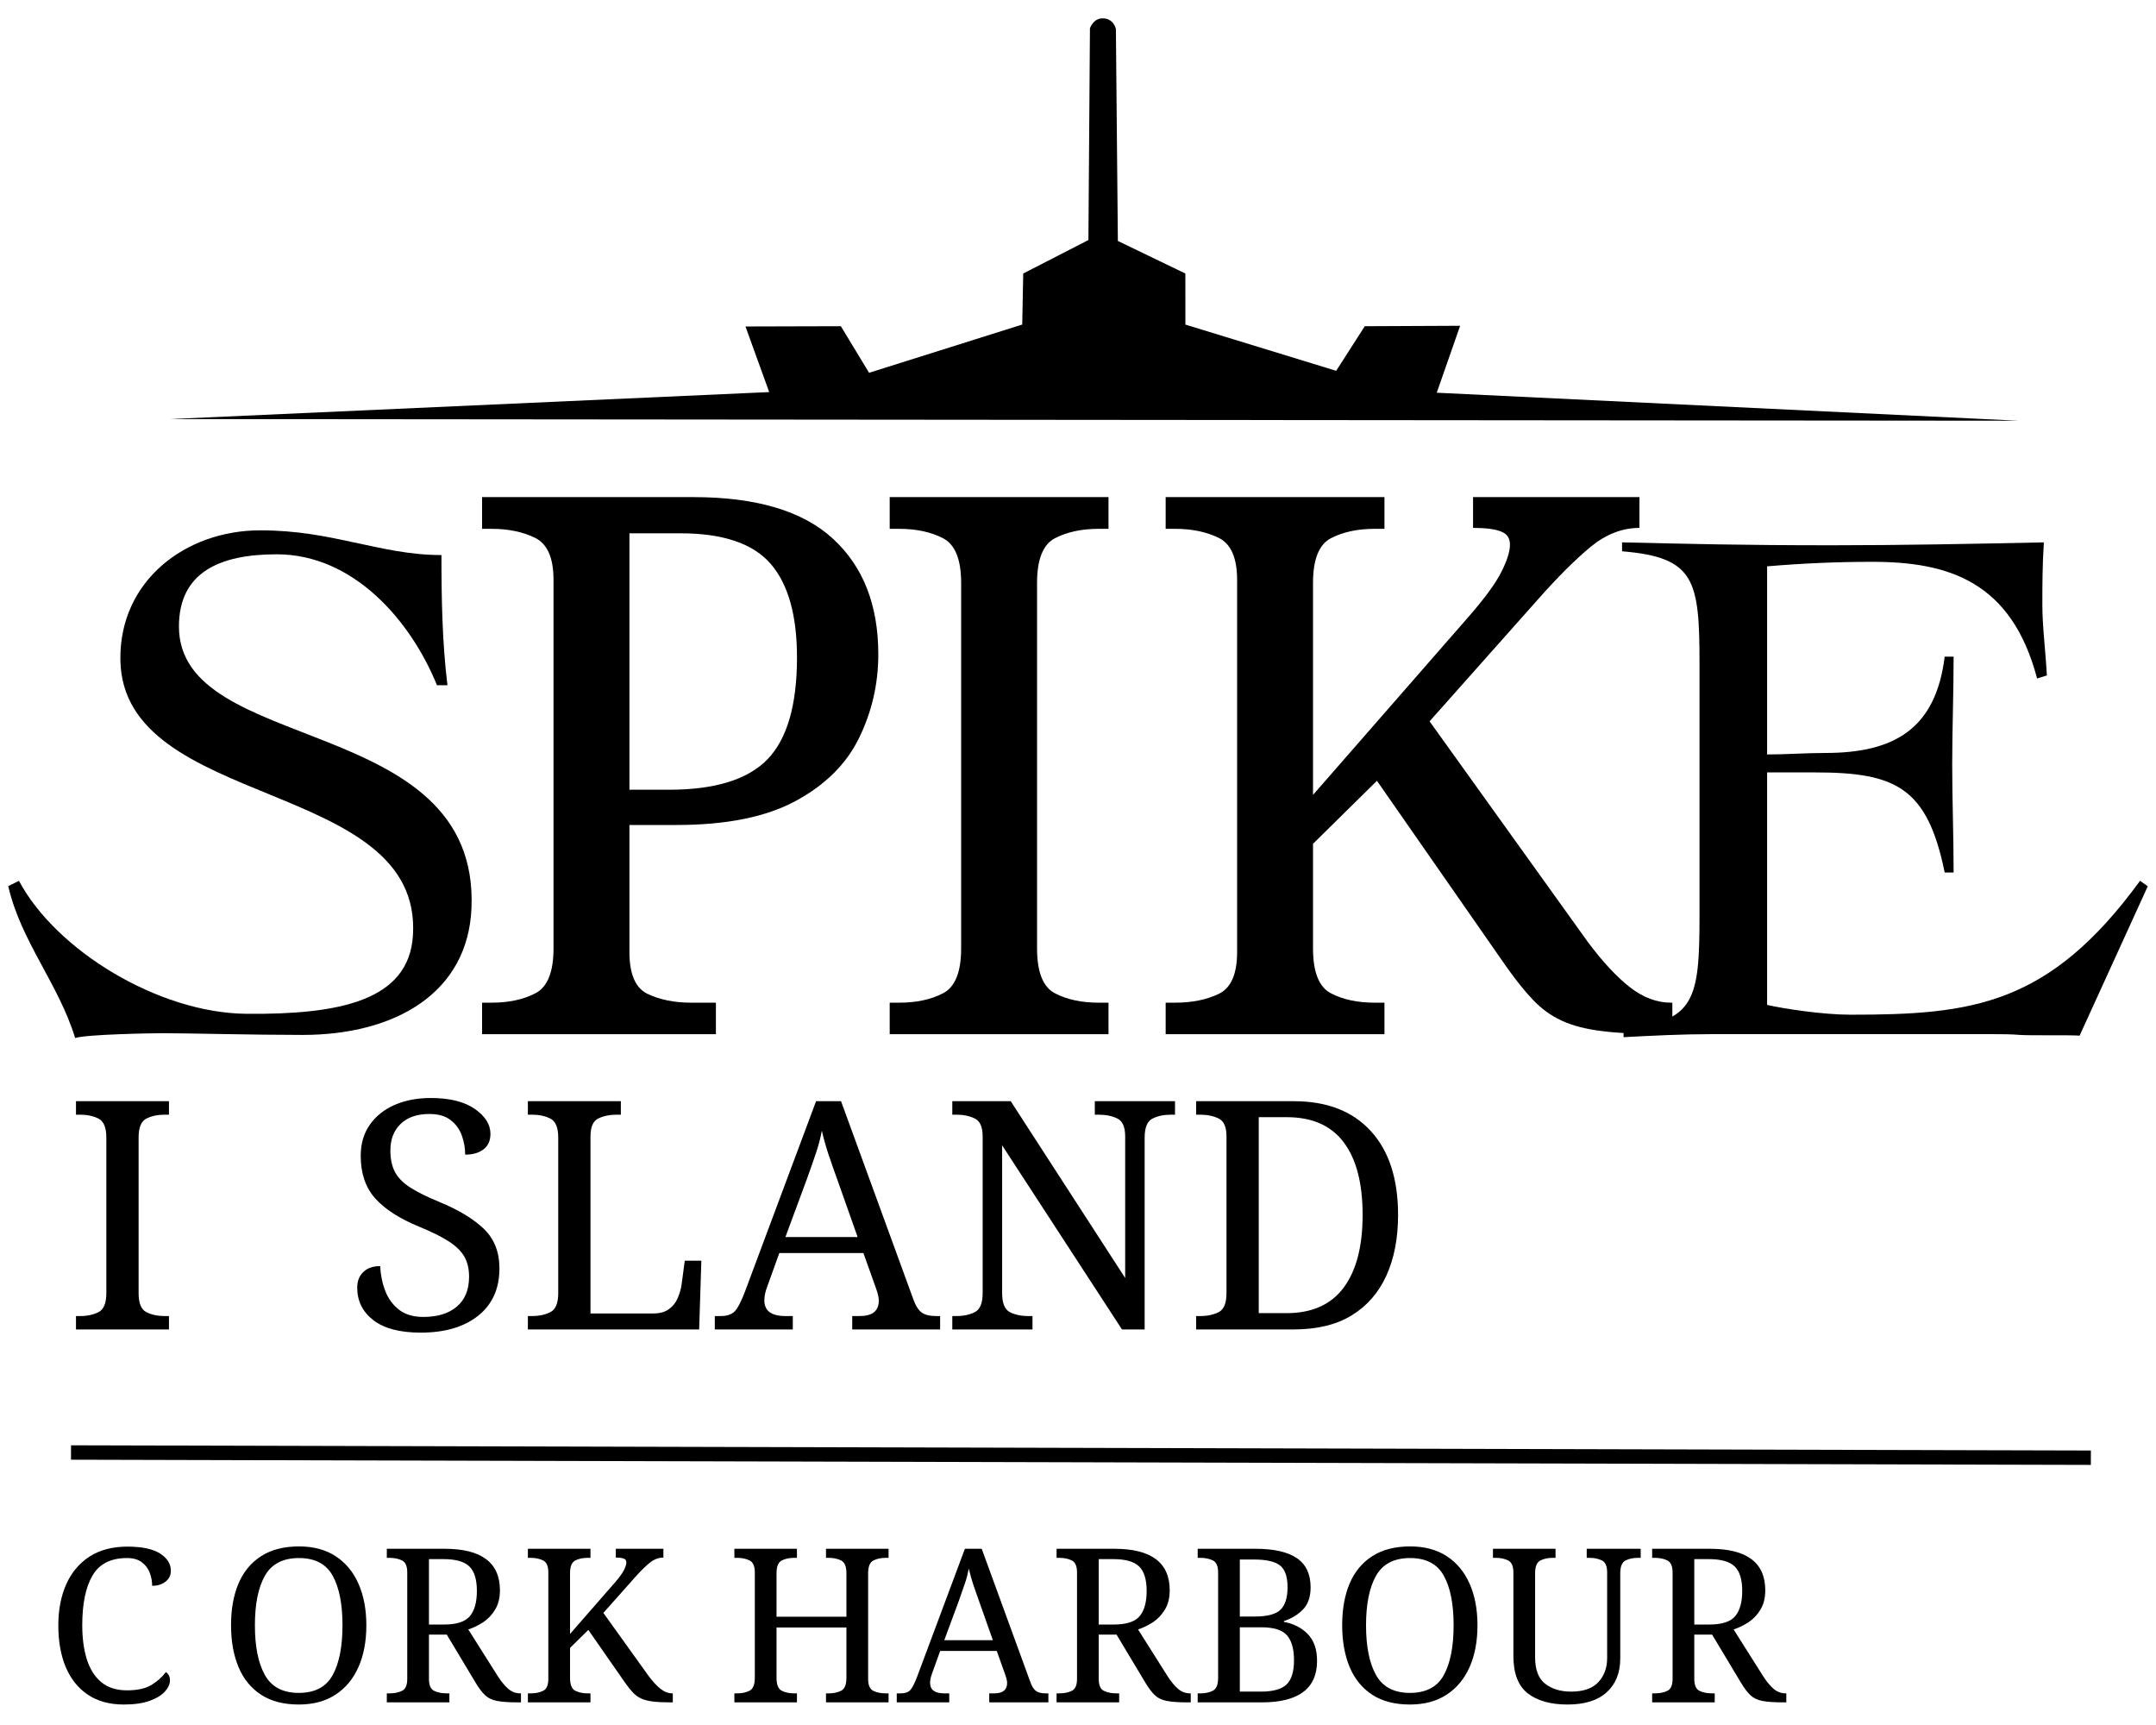
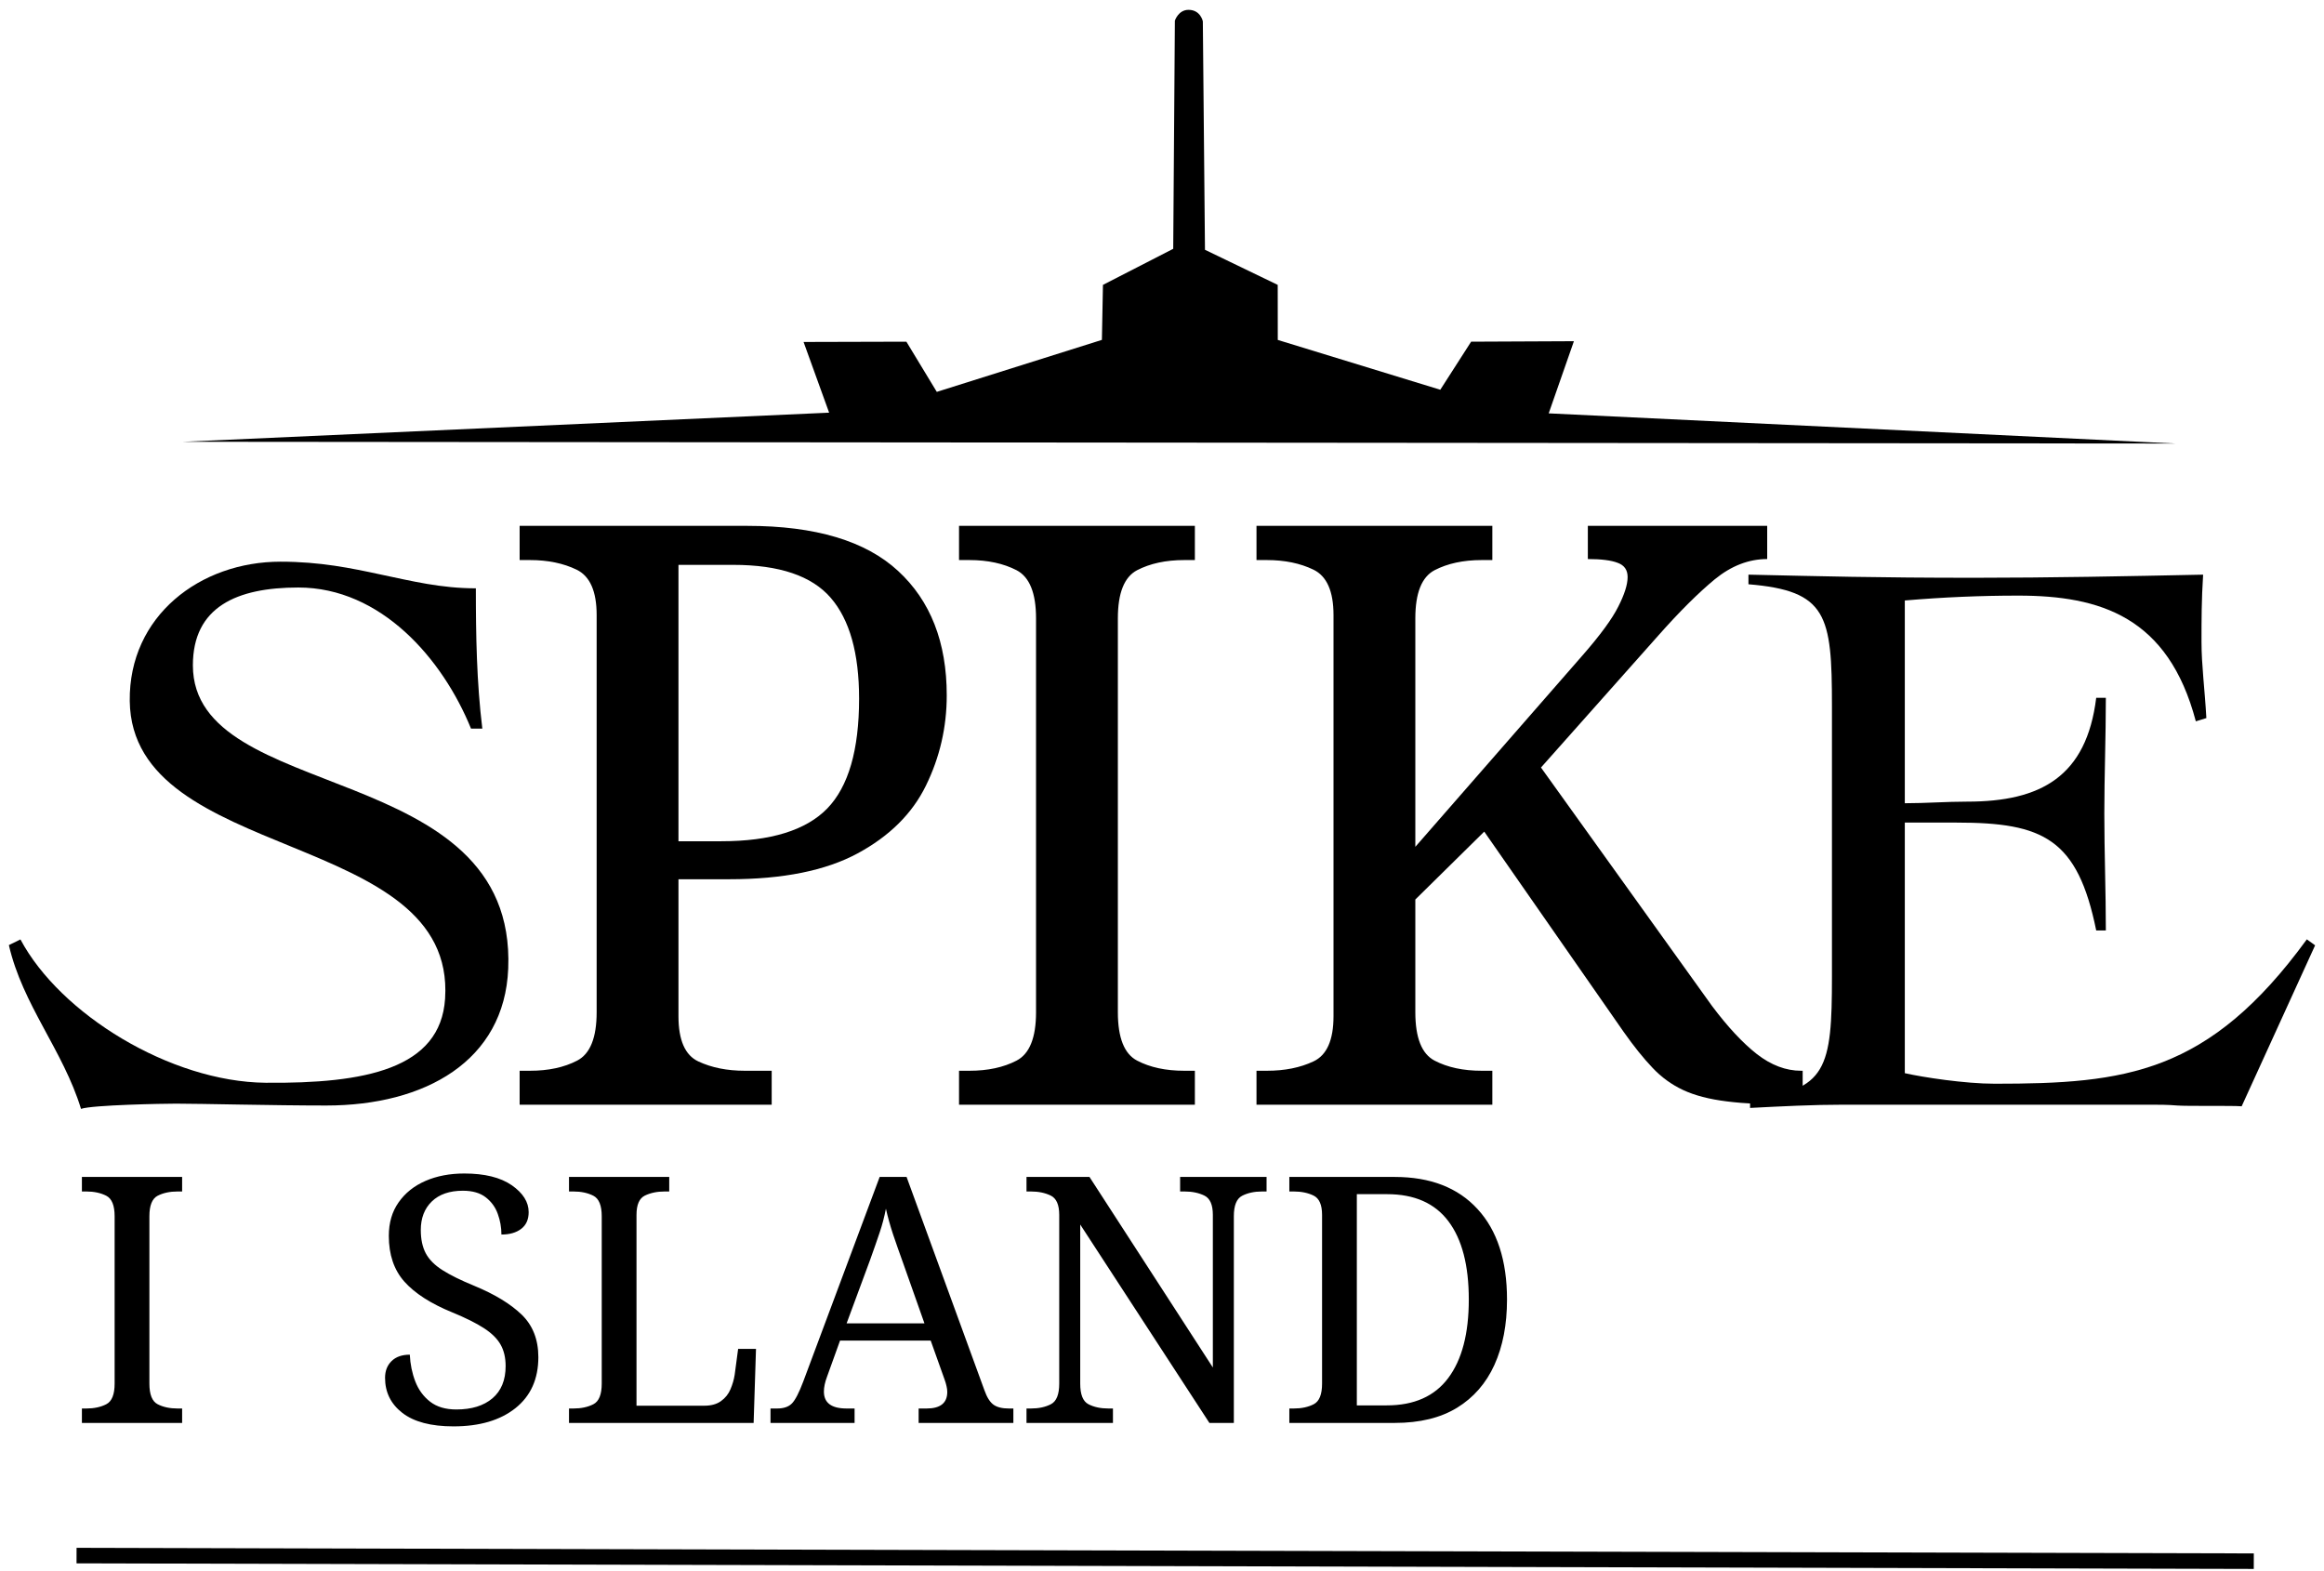
- <svg xmlns="http://www.w3.org/2000/svg" width="100%" height="100%" viewBox="0 0 1250 1000" version="1.1" xml:space="preserve" style="fill-rule:evenodd;clip-rule:evenodd;stroke-linecap:square;stroke-linejoin:round;stroke-miterlimit:1.5;">
-   <g transform="matrix(1,0,0,1,-28.558,-33.9681)">
+ <svg xmlns="http://www.w3.org/2000/svg" width="100%" height="100%" viewBox="0 0 1250 845" version="1.1" xml:space="preserve" style="fill-rule:evenodd;clip-rule:evenodd;stroke-linecap:square;stroke-linejoin:round;stroke-miterlimit:1.5;">
+   <g transform="matrix(1,0,0,1,-28.558,-39.2968)">
    <g transform="matrix(8.72031,0,0,8.72031,-2722.97,-2727.58)">
      <g transform="matrix(50,0,0,50,424.876,385.432)">
            </g>
      <text x="345.676px" y="385.432px" style="font-family:'CochinLTStd', 'Cochin LT Std', serif;font-size:50px;">P<tspan x="372.776px 387.826px " y="385.432px 385.432px ">IK</tspan>
      </text>
    </g>
    <g transform="matrix(8.72031,0,0,8.72031,-2061.57,-2727.58)">
      <path d="M357.173,368.029L360.375,368.029C365.727,368.029 367.829,369.03 368.979,374.682L369.573,374.682C369.573,372.281 369.479,369.88 369.479,367.482C369.479,365.135 369.573,362.734 369.573,360.332L368.979,360.332C368.379,365.185 365.577,366.736 361.025,366.736C359.724,366.736 358.474,366.835 357.173,366.835L357.173,354.329C359.524,354.129 361.825,354.029 364.177,354.029C369.227,354.029 373.423,355.33 375.123,361.783L375.773,361.583C375.673,359.782 375.473,358.331 375.473,356.881C375.473,355.58 375.473,354.279 375.573,352.736C370.823,352.835 366.128,352.929 361.475,352.929C355.375,352.929 352.029,352.835 347.529,352.736L347.529,353.329C352.379,353.729 352.679,355.23 352.679,360.833L352.679,377.529C352.679,383.129 352.379,384.629 347.629,385.029L347.629,385.629C349.579,385.529 351.479,385.429 353.428,385.429L372.223,385.429C372.823,385.429 373.373,385.429 373.973,385.479C374.573,385.529 377.4,385.478 377.95,385.528L382.48,375.6L381.97,375.231C375.915,383.539 370.773,384.136 362.726,384.136C360.875,384.136 358.273,383.735 357.173,383.485L357.173,368.029Z" style="fill-rule:nonzero;" />
    </g>
    <g transform="matrix(8.72031,0,0,8.72031,-2946.6,-2727.58)">
      <path d="M370.925,362.231C370.576,359.38 370.526,356.48 370.526,353.579C368.379,353.579 366.578,353.131 364.677,352.732C362.827,352.334 360.926,351.936 358.475,351.936C353.523,351.936 349.114,355.28 349.179,360.531C349.303,370.562 369.309,368.406 368.629,378.884C368.348,383.226 363.69,384.134 357.556,384.076C351.685,384.021 344.884,379.836 342.437,375.236L341.723,375.586C342.573,379.281 345.068,382.077 346.173,385.687C346.872,385.442 351.286,385.365 352.034,385.365C353.583,385.365 357.993,385.48 361.295,385.48C367.397,385.48 372.292,382.733 372.523,377.034C373.049,364.028 353.073,366.932 353.073,358.33C353.073,354.73 355.774,353.529 359.575,353.529C364.677,353.529 368.479,357.93 370.227,362.231L370.925,362.231Z" style="fill-rule:nonzero;" />
    </g>
    <g transform="matrix(1,0,0,1,-227.37,15.1542)">
      <path d="M1088.92,246.477L1102.48,207.67L1047.2,207.925L1030.61,233.778L943.201,206.984L943.169,177.371L904.041,158.495L902.896,35.639C902.896,35.639 901.728,29.467 895.22,29.437C889.713,29.411 887.853,35.243 887.853,35.243L886.964,157.969L849.169,177.371L848.601,206.957L759.798,234.921L743.44,207.925L688.138,208.077L701.889,246.105L354.433,261.762L1426.07,262.707L1088.92,246.477Z" />
    </g>
    <g transform="matrix(3.70578,0,0,3.70578,-1157.52,-2356.19)">
      <g transform="matrix(50,0,0,50,649.392,852.951)">
            </g>
      <text x="330.042px" y="852.951px" style="font-family:'CochinLTStd', 'Cochin LT Std', serif;font-size:50px;">I<tspan x="373.542px 427.242px 483.692px 542.942px 607.742px " y="852.951px 852.951px 852.951px 852.951px 852.951px ">SLAND</tspan>
      </text>
    </g>
-     <g transform="matrix(2.49403,0,0,2.49403,-767.858,-1106.43)">
-       <g transform="matrix(50,0,0,50,812.292,852.951)">
-             </g>
-       <text x="330.042px" y="852.951px" style="font-family:'CochinLTStd', 'Cochin LT Std', serif;font-size:50px;">C<tspan x="370.242px 416.892px 457.992px 500.042px 517.542px 564.192px 604.392px 645.492px 684.742px 731.392px 776.192px " y="852.951px 852.951px 852.951px 852.951px 852.951px 852.951px 852.951px 852.951px 852.951px 852.951px 852.951px ">ORK HARBOUR</tspan>
-       </text>
-     </g>
    <g transform="matrix(0.996572,-8.81515e-06,-8.81515e-06,1,-295.128,3.01614)">
      <path d="M370.295,873L1537.04,876" style="fill:none;stroke:black;stroke-width:8.35px;" />
    </g>
  </g>
</svg>
